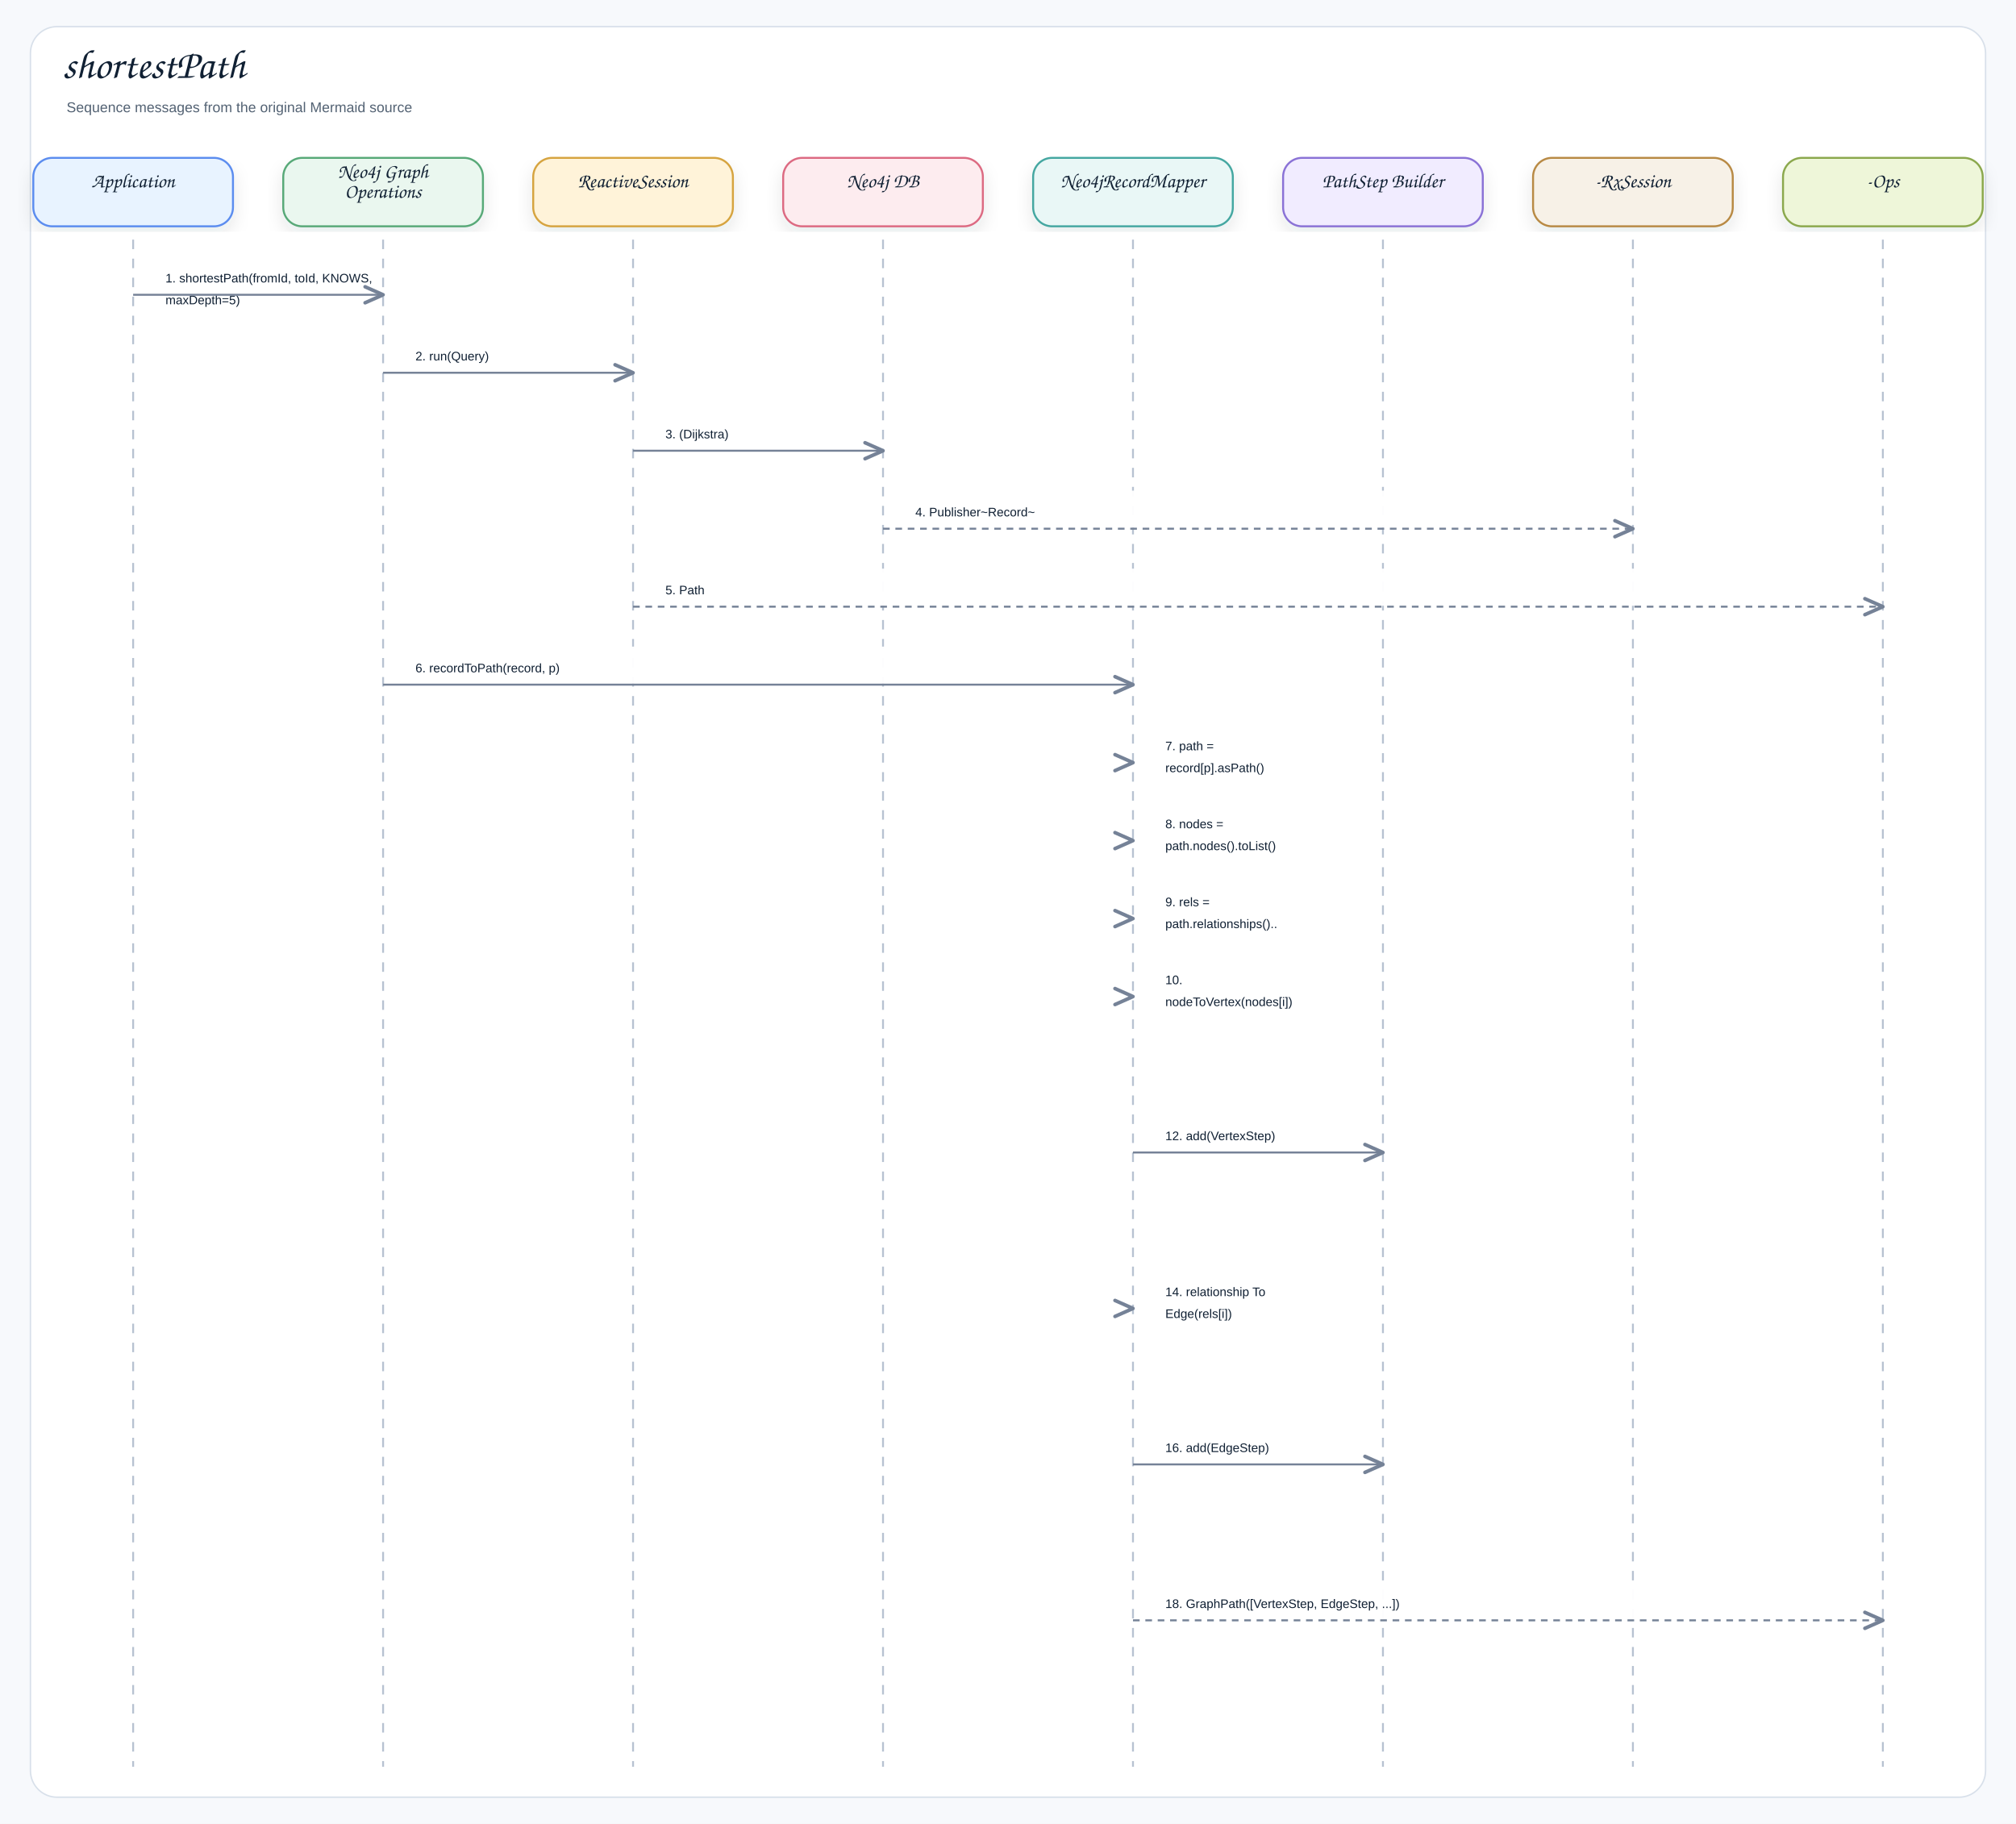
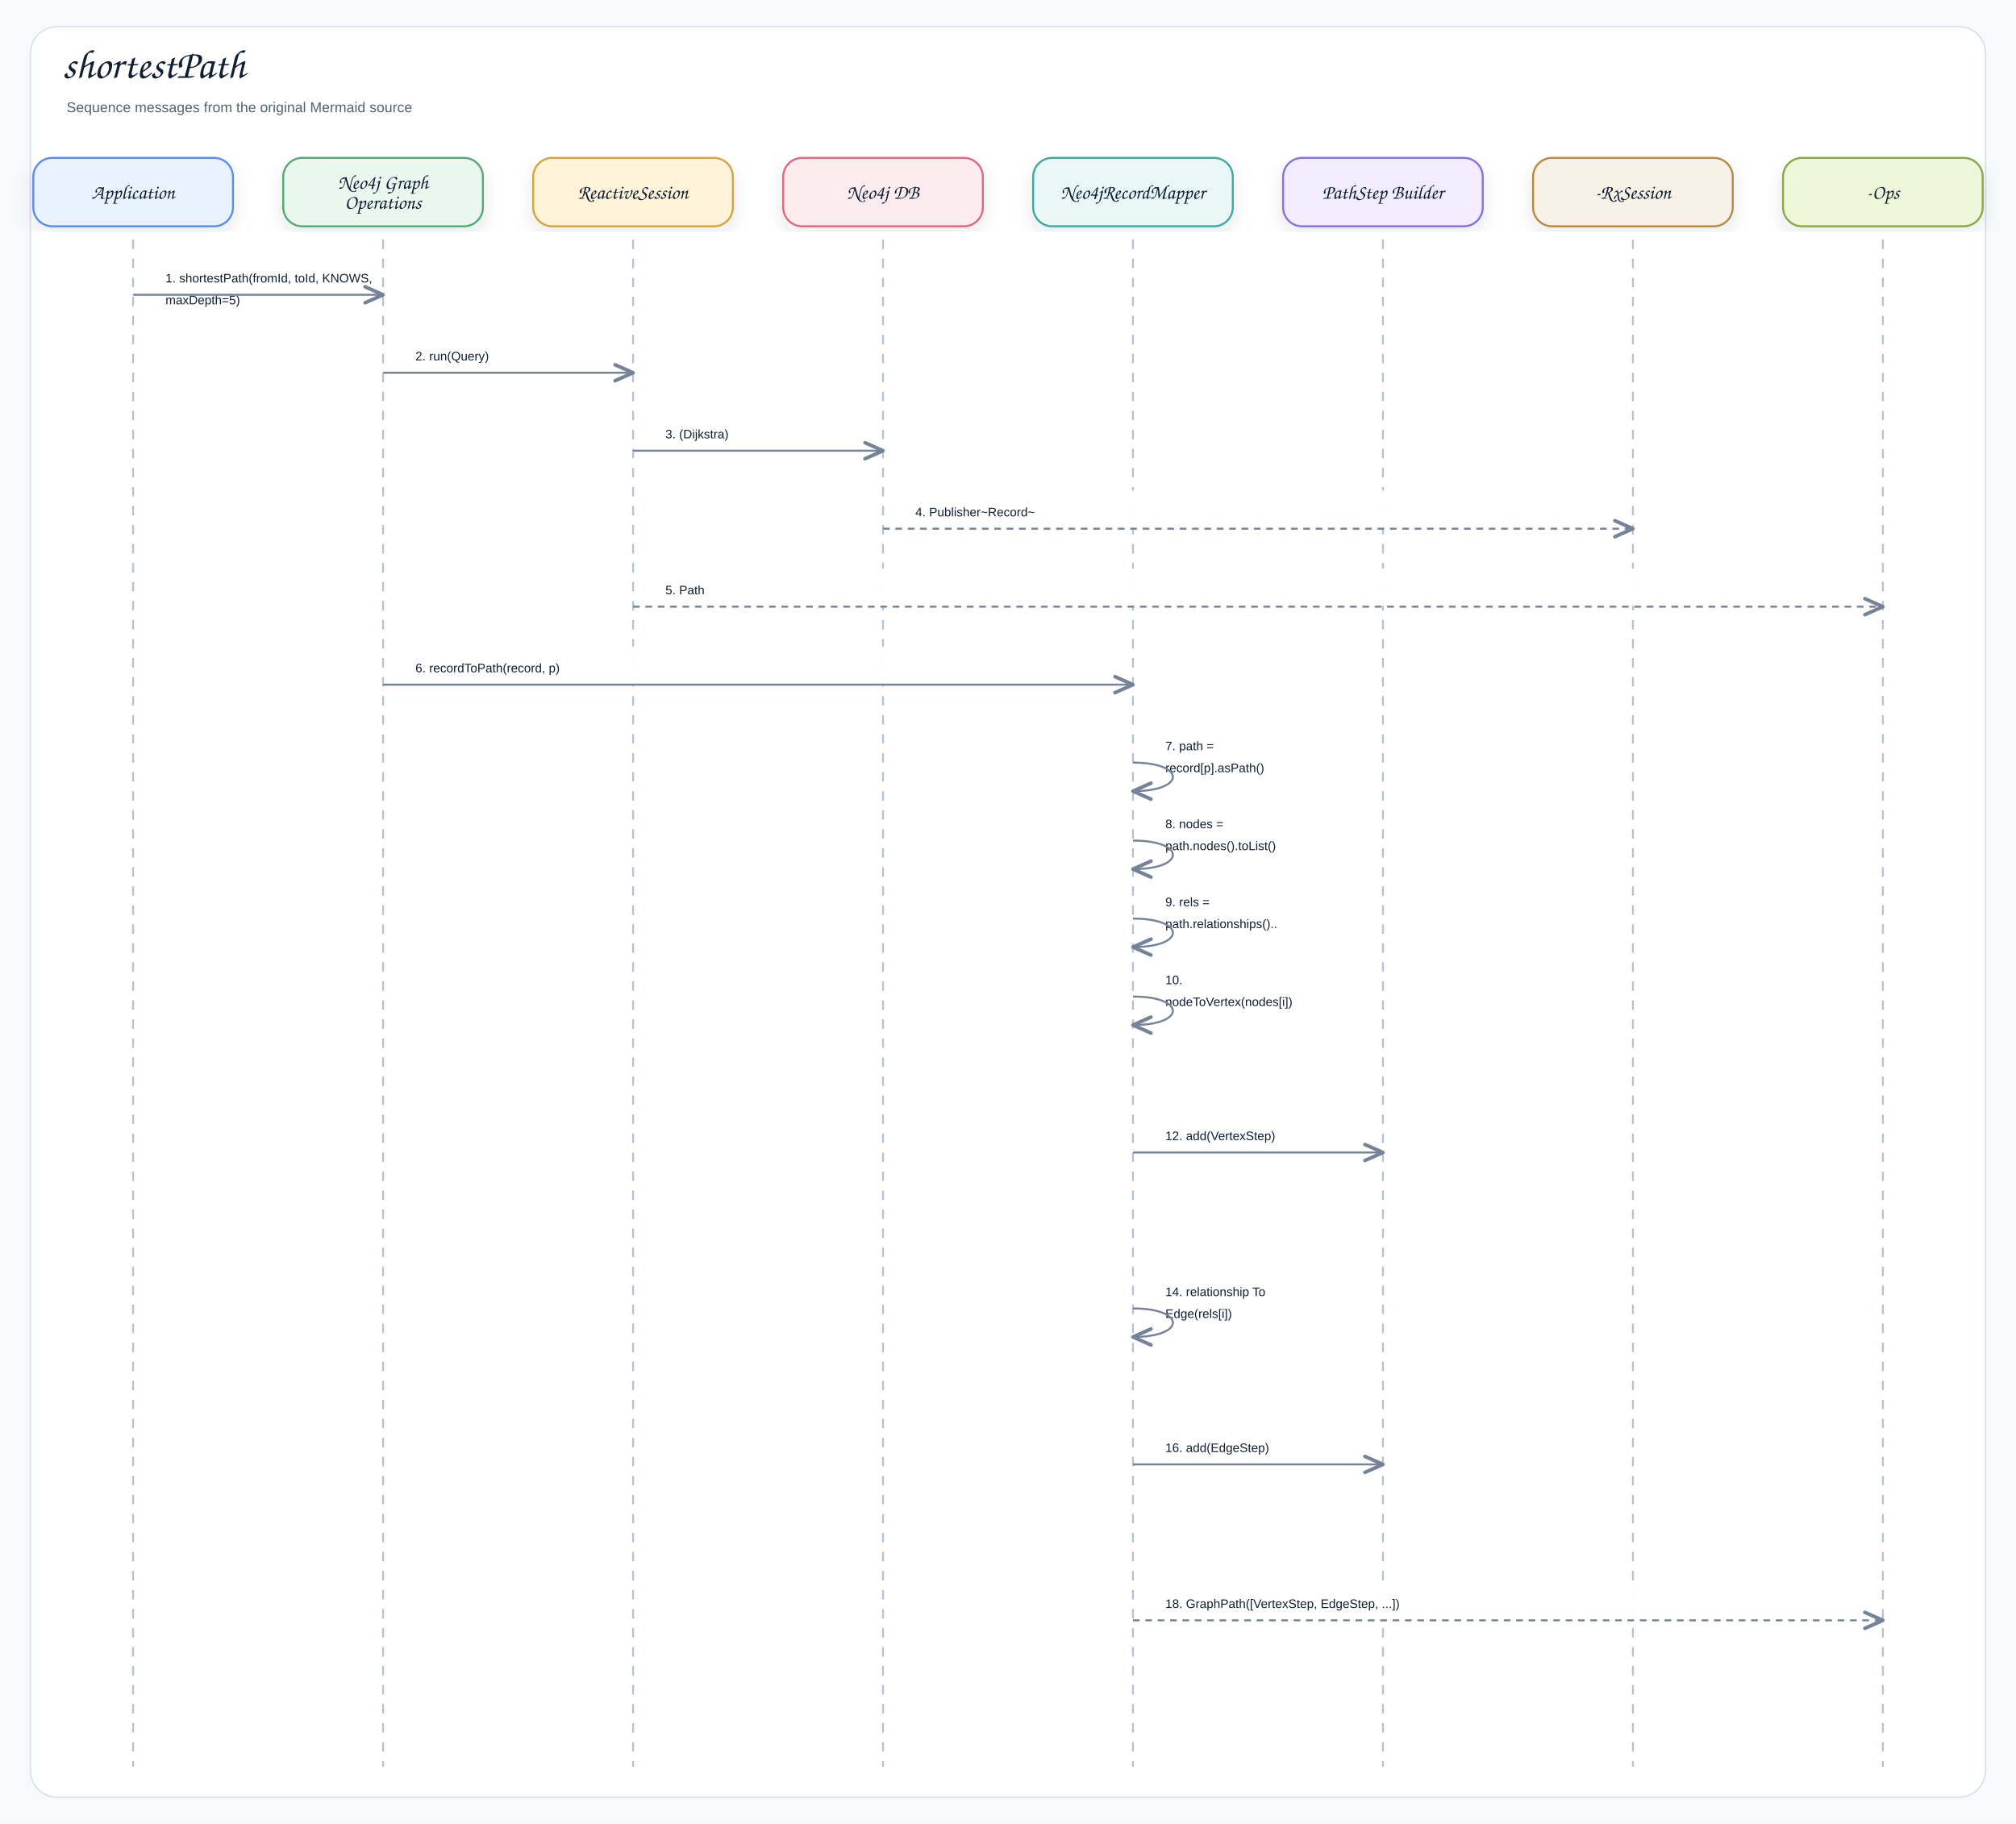
<svg xmlns="http://www.w3.org/2000/svg" width="2120" height="1918" viewBox="0 0 2120 1918" role="img" aria-label="shortestPath">
  <defs>
    <filter id="shadow" x="-8%" y="-8%" width="116%" height="116%">
      <feDropShadow dx="0" dy="8" stdDeviation="9" flood-color="#1f2937" flood-opacity="0.10" />
    </filter>
    <marker id="openArrow" markerWidth="12" markerHeight="10" refX="10" refY="5" orient="auto" markerUnits="strokeWidth">
      <path d="M 1 1 L 10 5 L 1 9" fill="none" stroke="#758297" stroke-width="1.8" stroke-linecap="round" stroke-linejoin="round" />
    </marker>
    <marker id="inherit" markerWidth="14" markerHeight="12" refX="12" refY="6" orient="auto" markerUnits="strokeWidth">
      <path d="M 0 1 L 12 6 L 0 11 Z" fill="#ffffff" stroke="#758297" stroke-width="1.8" />
    </marker>
    <style>
    .canvas{fill:#f7f9fc}.frame{fill:#fff;stroke:#d8e0ea;stroke-width:1.5}
    .title{font-family:"Architects Daughter","Comic Sans MS","Comic Sans",cursive;font-size:43px;font-weight:400;fill:#102033}
    .subtitle{font-family:"Comic Sans MS","Comic Sans","Comic Neue",Arial,sans-serif;font-size:15px;font-weight:400;fill:#536273}
    .label{font-family:"Architects Daughter","Comic Sans MS","Comic Sans",cursive;font-size:25px;font-weight:400;fill:#102033}
    .smallLabel{font-family:"Architects Daughter","Comic Sans MS","Comic Sans",cursive;font-size:21px;font-weight:400;fill:#102033}
    .mono{font-family:"Comic Sans MS","Comic Sans","Comic Neue",Arial,sans-serif;font-size:12px;font-weight:400;fill:#102033}
    .small{font-family:"Comic Sans MS","Comic Sans","Comic Neue",Arial,sans-serif;font-size:12px;font-weight:400;fill:#536273}
    .strong{font-family:"Comic Sans MS","Comic Sans","Comic Neue",Arial,sans-serif;font-size:13px;font-weight:400;fill:#102033}
    .card{stroke-width:2.1;filter:url(#shadow)}.compartment{stroke-width:1.5;fill:none}
    .line{stroke:#758297;stroke-width:2.1;fill:none;marker-end:url(#openArrow)}
    .plainLine{stroke:#758297;stroke-width:2.1;fill:none}
    .dashed{stroke:#758297;stroke-width:2.1;stroke-dasharray:7 6;fill:none;marker-end:url(#openArrow)}
    .inheritLine{stroke:#758297;stroke-width:2.2;fill:none;marker-end:url(#inherit)}
    .implLine{stroke:#758297;stroke-width:2.2;stroke-dasharray:8 7;fill:none;marker-end:url(#inherit)}
  </style>
  </defs>
  <rect class="canvas" width="2120" height="1918" />
  <rect class="frame" x="32" y="28" width="2056" height="1862" rx="28" />
  <text class="title" x="66" y="82">shortestPath</text>
  <text class="subtitle" x="70" y="118">Sequence messages from the original Mermaid source</text>
  <rect class="card" x="35" y="166" width="210" height="72" rx="20" fill="#E8F3FF" stroke="#5B8DEF" />
-   <text class="smallLabel" x="140" y="197" text-anchor="middle">Application</text>
+   <text class="smallLabel" x="140" y="209" text-anchor="middle">Application</text>
  <line x1="140" y1="252" x2="140" y2="1858" stroke="#b7c2d1" stroke-width="2" stroke-dasharray="10 10" />
  <rect class="card" x="297.857" y="166" width="210" height="72" rx="20" fill="#EAF7EF" stroke="#58A978" />
-   <text class="smallLabel" x="402.857" y="187" text-anchor="middle">Neo4j Graph</text>
-   <text class="smallLabel" x="402.857" y="208" text-anchor="middle">Operations</text>
+   <text class="smallLabel" x="402.857" y="198.5" text-anchor="middle">Neo4j Graph</text>
+   <text class="smallLabel" x="402.857" y="219.5" text-anchor="middle">Operations</text>
  <line x1="402.857" y1="252" x2="402.857" y2="1858" stroke="#b7c2d1" stroke-width="2" stroke-dasharray="10 10" />
  <rect class="card" x="560.714" y="166" width="210" height="72" rx="20" fill="#FFF3D9" stroke="#D6A441" />
-   <text class="smallLabel" x="665.714" y="197" text-anchor="middle">ReactiveSession</text>
+   <text class="smallLabel" x="665.714" y="209" text-anchor="middle">ReactiveSession</text>
  <line x1="665.714" y1="252" x2="665.714" y2="1858" stroke="#b7c2d1" stroke-width="2" stroke-dasharray="10 10" />
  <rect class="card" x="823.571" y="166" width="210" height="72" rx="20" fill="#FDECEF" stroke="#DC6B82" />
-   <text class="smallLabel" x="928.571" y="197" text-anchor="middle">Neo4j DB</text>
+   <text class="smallLabel" x="928.571" y="209" text-anchor="middle">Neo4j DB</text>
  <line x1="928.571" y1="252" x2="928.571" y2="1858" stroke="#b7c2d1" stroke-width="2" stroke-dasharray="10 10" />
  <rect class="card" x="1086.429" y="166" width="210" height="72" rx="20" fill="#E9F7F6" stroke="#45A7A1" />
-   <text class="smallLabel" x="1191.429" y="197" text-anchor="middle">Neo4jRecordMapper</text>
+   <text class="smallLabel" x="1191.429" y="209" text-anchor="middle">Neo4jRecordMapper</text>
  <line x1="1191.429" y1="252" x2="1191.429" y2="1858" stroke="#b7c2d1" stroke-width="2" stroke-dasharray="10 10" />
  <rect class="card" x="1349.286" y="166" width="210" height="72" rx="20" fill="#F1ECFF" stroke="#8A72D6" />
-   <text class="smallLabel" x="1454.286" y="197" text-anchor="middle">PathStep Builder</text>
+   <text class="smallLabel" x="1454.286" y="209" text-anchor="middle">PathStep Builder</text>
  <line x1="1454.286" y1="252" x2="1454.286" y2="1858" stroke="#b7c2d1" stroke-width="2" stroke-dasharray="10 10" />
  <rect class="card" x="1612.143" y="166" width="210" height="72" rx="20" fill="#F7F1E7" stroke="#B88A44" />
-   <text class="smallLabel" x="1717.143" y="197" text-anchor="middle">-RxSession</text>
+   <text class="smallLabel" x="1717.143" y="209" text-anchor="middle">-RxSession</text>
  <line x1="1717.143" y1="252" x2="1717.143" y2="1858" stroke="#b7c2d1" stroke-width="2" stroke-dasharray="10 10" />
  <rect class="card" x="1875" y="166" width="210" height="72" rx="20" fill="#EEF6D9" stroke="#8BA84D" />
-   <text class="smallLabel" x="1980" y="197" text-anchor="middle">-Ops</text>
+   <text class="smallLabel" x="1980" y="209" text-anchor="middle">-Ops</text>
  <line x1="1980" y1="252" x2="1980" y2="1858" stroke="#b7c2d1" stroke-width="2" stroke-dasharray="10 10" />
  <rect x="158" y="270" width="226.857" height="62" rx="12" fill="#ffffff" opacity="0.97" />
  <text class="strong" x="174" y="297" text-anchor="start">1. shortestPath(fromId, toId, KNOWS,</text>
  <text class="strong" x="174" y="320" text-anchor="start">maxDepth=5)</text>
  <path class="line" d="M140 310 L402.857 310" />
  <rect x="420.857" y="352" width="226.857" height="39" rx="12" fill="#ffffff" opacity="0.97" />
  <text class="strong" x="436.857" y="379" text-anchor="start">2. run(Query)</text>
  <path class="line" d="M402.857 392 L665.714 392" />
  <rect x="683.714" y="434" width="226.857" height="39" rx="12" fill="#ffffff" opacity="0.97" />
  <text class="strong" x="699.714" y="461" text-anchor="start">3. (Dijkstra)</text>
  <path class="line" d="M665.714 474 L928.571 474" />
  <rect x="946.571" y="516" width="752.571" height="39" rx="12" fill="#ffffff" opacity="0.97" />
  <text class="strong" x="962.571" y="543" text-anchor="start">4. Publisher~Record~</text>
  <path class="dashed" d="M928.571 556 L1717.143 556" />
  <rect x="683.714" y="598" width="1278.286" height="39" rx="12" fill="#ffffff" opacity="0.97" />
  <text class="strong" x="699.714" y="625" text-anchor="start">5. Path</text>
  <path class="dashed" d="M665.714 638 L1980 638" />
  <rect x="420.857" y="680" width="752.571" height="39" rx="12" fill="#ffffff" opacity="0.97" />
  <text class="strong" x="436.857" y="707" text-anchor="start">6. recordToPath(record, p)</text>
  <path class="line" d="M402.857 720 L1191.429 720" />
  <rect x="1209.429" y="762" width="190" height="62" rx="12" fill="#ffffff" opacity="0.97" />
  <text class="strong" x="1225.429" y="789" text-anchor="start">7. path =</text>
  <text class="strong" x="1225.429" y="812" text-anchor="start">record[p].asPath()</text>
-   <path class="line" d="M1191.429 802 L1191.429 802" />
+   <path class="line" d="M1191.429 802 C1247.429 802 1247.429 832 1191.429 832" />
  <rect x="1209.429" y="844" width="190" height="62" rx="12" fill="#ffffff" opacity="0.97" />
  <text class="strong" x="1225.429" y="871" text-anchor="start">8. nodes =</text>
  <text class="strong" x="1225.429" y="894" text-anchor="start">path.nodes().toList()</text>
-   <path class="line" d="M1191.429 884 L1191.429 884" />
+   <path class="line" d="M1191.429 884 C1247.429 884 1247.429 914 1191.429 914" />
  <rect x="1209.429" y="926" width="190" height="62" rx="12" fill="#ffffff" opacity="0.97" />
  <text class="strong" x="1225.429" y="953" text-anchor="start">9. rels =</text>
  <text class="strong" x="1225.429" y="976" text-anchor="start">path.relationships()..</text>
-   <path class="line" d="M1191.429 966 L1191.429 966" />
+   <path class="line" d="M1191.429 966 C1247.429 966 1247.429 996 1191.429 996" />
  <rect x="1209.429" y="1008" width="190" height="62" rx="12" fill="#ffffff" opacity="0.97" />
  <text class="strong" x="1225.429" y="1035" text-anchor="start">10.</text>
  <text class="strong" x="1225.429" y="1058" text-anchor="start">nodeToVertex(nodes[i])</text>
-   <path class="line" d="M1191.429 1048 L1191.429 1048" />
+   <path class="line" d="M1191.429 1048 C1247.429 1048 1247.429 1078 1191.429 1078" />
  <rect x="1209.429" y="1172" width="226.857" height="39" rx="12" fill="#ffffff" opacity="0.97" />
  <text class="strong" x="1225.429" y="1199" text-anchor="start">12. add(VertexStep)</text>
  <path class="line" d="M1191.429 1212 L1454.286 1212" />
  <rect x="1209.429" y="1336" width="190" height="62" rx="12" fill="#ffffff" opacity="0.97" />
  <text class="strong" x="1225.429" y="1363" text-anchor="start">14. relationship To</text>
  <text class="strong" x="1225.429" y="1386" text-anchor="start">Edge(rels[i])</text>
-   <path class="line" d="M1191.429 1376 L1191.429 1376" />
+   <path class="line" d="M1191.429 1376 C1247.429 1376 1247.429 1406 1191.429 1406" />
  <rect x="1209.429" y="1500" width="226.857" height="39" rx="12" fill="#ffffff" opacity="0.97" />
  <text class="strong" x="1225.429" y="1527" text-anchor="start">16. add(EdgeStep)</text>
  <path class="line" d="M1191.429 1540 L1454.286 1540" />
  <rect x="1209.429" y="1664" width="752.571" height="39" rx="12" fill="#ffffff" opacity="0.97" />
  <text class="strong" x="1225.429" y="1691" text-anchor="start">18. GraphPath([VertexStep, EdgeStep, ...])</text>
  <path class="dashed" d="M1191.429 1704 L1980 1704" />
</svg>
